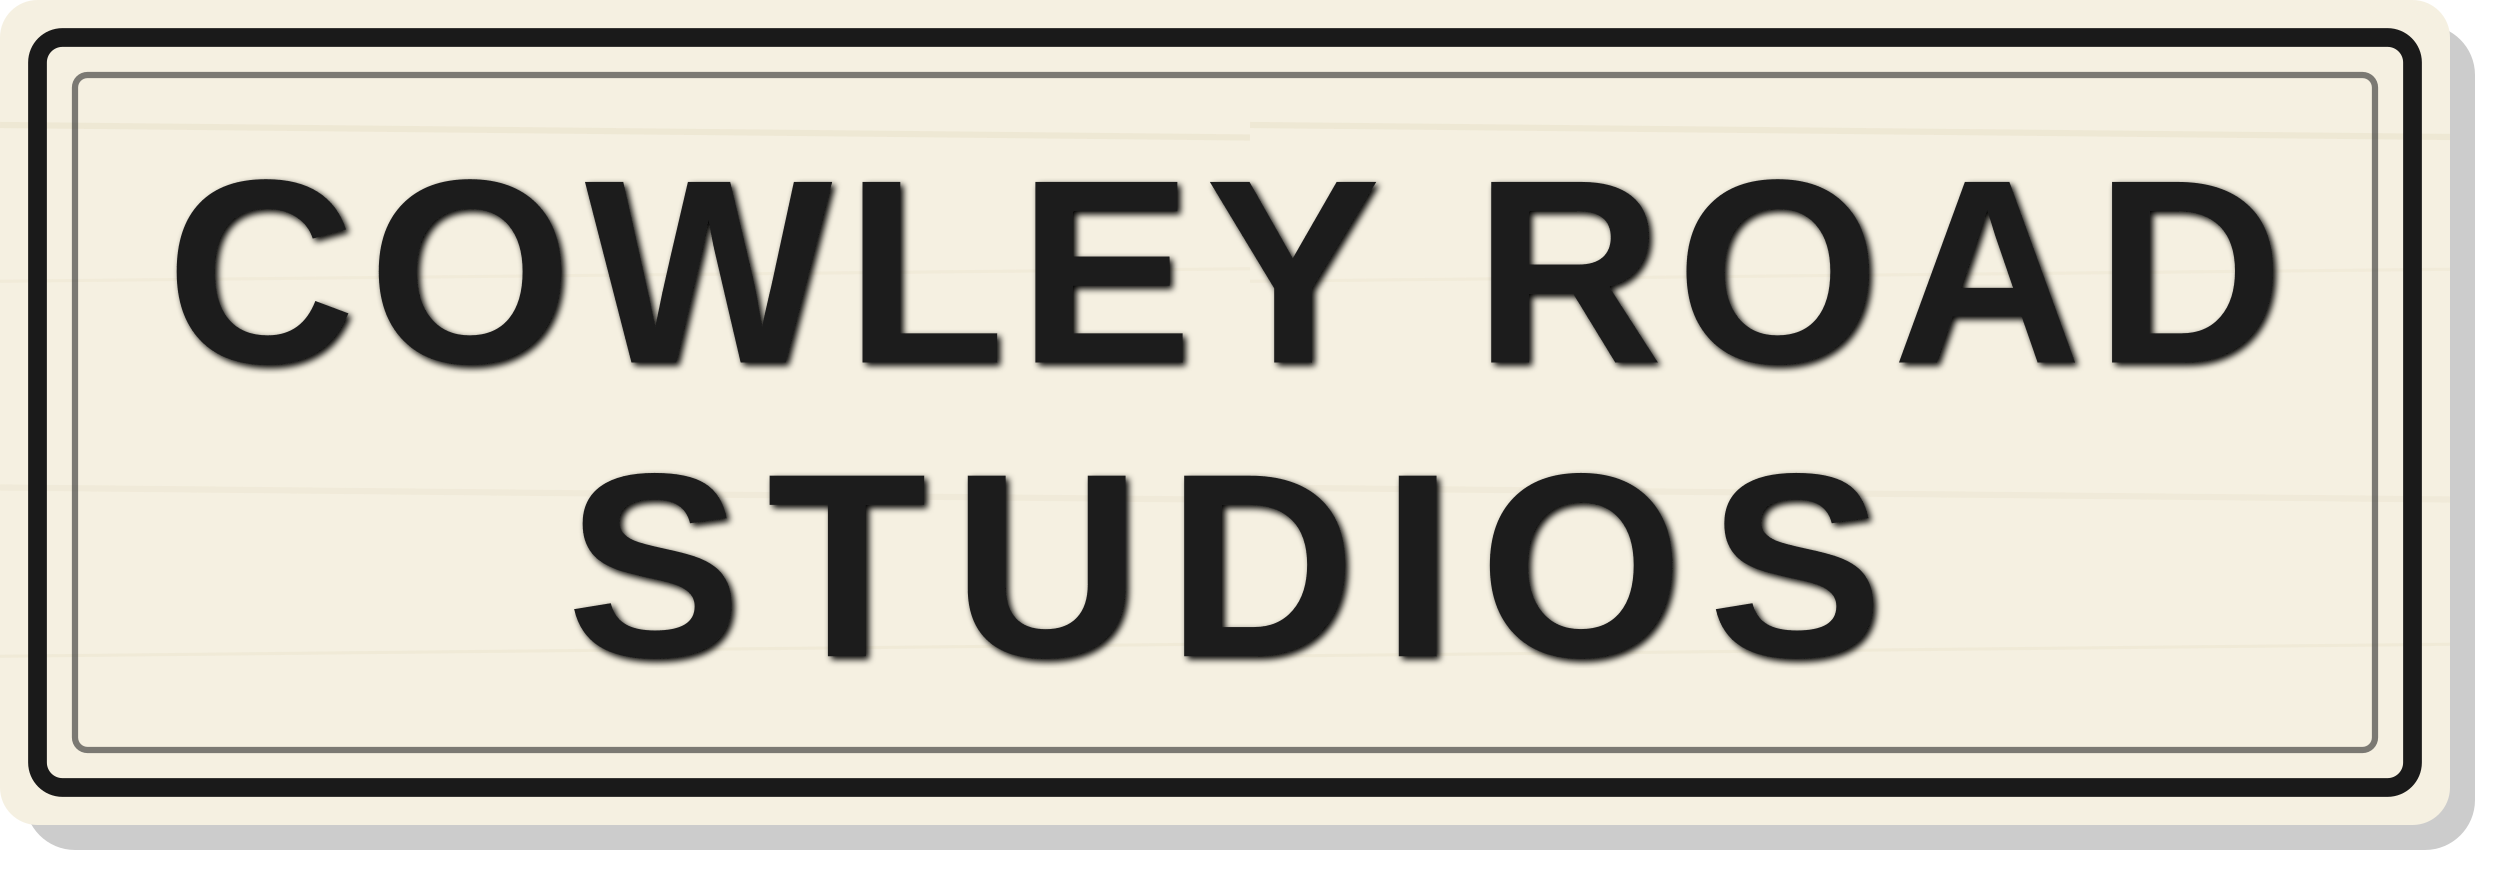
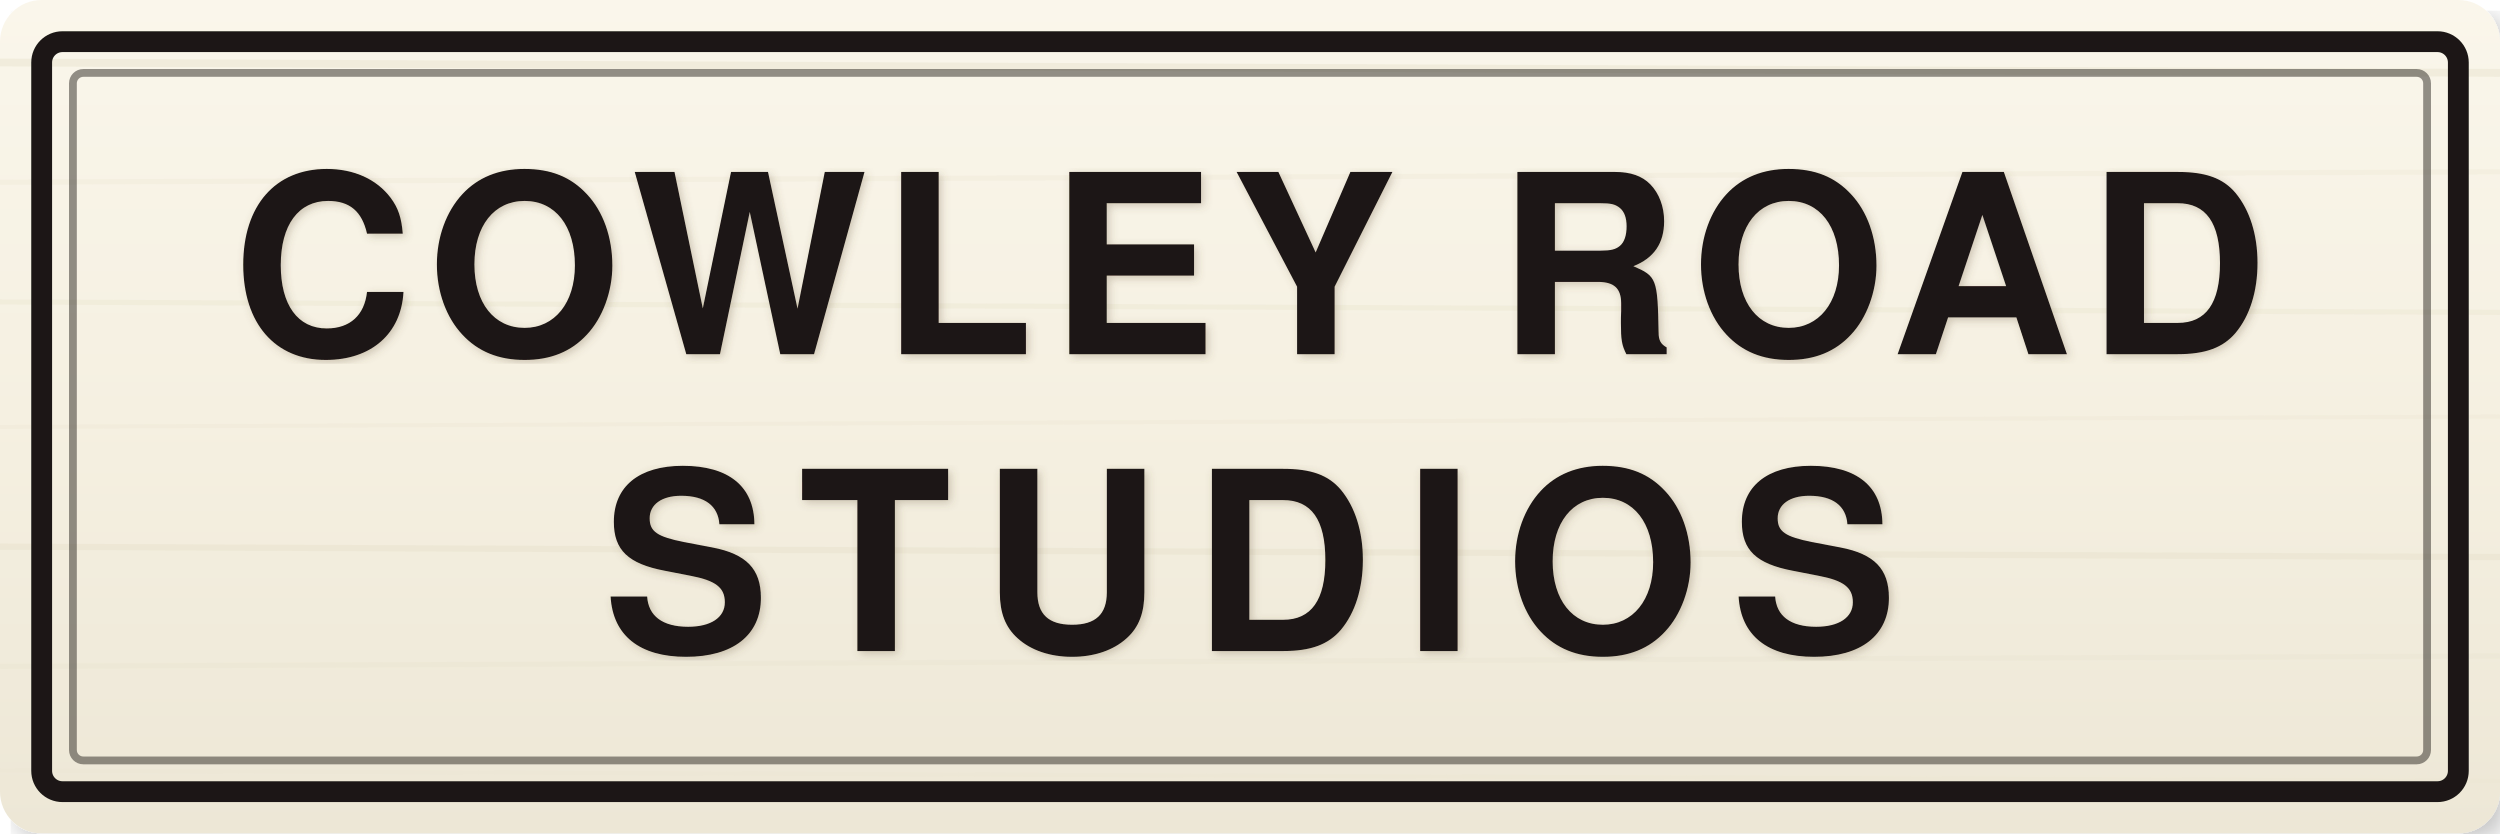
- <svg xmlns="http://www.w3.org/2000/svg" viewBox="0 0 400 140">
+ <svg xmlns="http://www.w3.org/2000/svg" viewBox="0 0 480 160" width="480" height="160">
  <defs>
-     <pattern id="woodGrain" patternUnits="userSpaceOnUse" width="200" height="200">
-       <rect width="200" height="200" fill="#f5f0e1" />
-       <line x1="0" y1="20" x2="200" y2="22" stroke="#e8e0c8" stroke-width="1" opacity="0.5" />
-       <line x1="0" y1="45" x2="200" y2="43" stroke="#ebe3cc" stroke-width="0.5" opacity="0.4" />
-       <line x1="0" y1="78" x2="200" y2="80" stroke="#e5ddc5" stroke-width="1" opacity="0.3" />
-       <line x1="0" y1="105" x2="200" y2="103" stroke="#e8e0c8" stroke-width="0.5" opacity="0.4" />
-       <line x1="0" y1="140" x2="200" y2="142" stroke="#ebe3cc" stroke-width="1" opacity="0.3" />
-       <line x1="0" y1="170" x2="200" y2="168" stroke="#e5ddc5" stroke-width="0.5" opacity="0.5" />
+     <linearGradient id="woodBase" x1="0%" y1="0%" x2="0%" y2="100%">
+       <stop offset="0%" style="stop-color:#faf6eb" />
+       <stop offset="50%" style="stop-color:#f5f0e1" />
+       <stop offset="100%" style="stop-color:#ede7d6" />
+     </linearGradient>
+     <pattern id="woodGrain" patternUnits="userSpaceOnUse" width="480" height="160">
+       <rect width="480" height="160" fill="url(#woodBase)" />
+       <line x1="0" y1="12" x2="480" y2="14" stroke="#e5dfc8" stroke-width="1.5" opacity="0.4" />
+       <line x1="0" y1="35" x2="480" y2="33" stroke="#ebe5d0" stroke-width="1" opacity="0.3" />
+       <line x1="0" y1="58" x2="480" y2="60" stroke="#e8e2cc" stroke-width="1" opacity="0.35" />
+       <line x1="0" y1="82" x2="480" y2="80" stroke="#ebe5d0" stroke-width="0.8" opacity="0.3" />
+       <line x1="0" y1="105" x2="480" y2="107" stroke="#e5dfc8" stroke-width="1.2" opacity="0.4" />
+       <line x1="0" y1="128" x2="480" y2="126" stroke="#e8e2cc" stroke-width="1" opacity="0.3" />
+       <line x1="0" y1="148" x2="480" y2="150" stroke="#ebe5d0" stroke-width="0.8" opacity="0.35" />
    </pattern>
-     <filter id="burnt" x="-5%" y="-5%" width="110%" height="110%">
-       <feGaussianBlur in="SourceAlpha" stdDeviation="0.5" result="blur" />
+     <filter id="laserBurn" x="-2%" y="-2%" width="104%" height="104%">
+       <feGaussianBlur in="SourceAlpha" stdDeviation="0.8" result="blur" />
      <feOffset in="blur" dx="0.5" dy="0.5" result="shadow" />
+       <feColorMatrix in="shadow" type="matrix" values="0 0 0 0 0.15  0 0 0 0 0.1  0 0 0 0 0.05  0 0 0 0.3 0" result="brownShadow" />
      <feMerge>
-         <feMergeNode in="shadow" />
+         <feMergeNode in="brownShadow" />
        <feMergeNode in="SourceGraphic" />
      </feMerge>
    </filter>
+     <filter id="dropShadow" x="-10%" y="-10%" width="120%" height="120%">
+       <feDropShadow dx="2" dy="2" stdDeviation="3" flood-color="#000" flood-opacity="0.25" />
+     </filter>
  </defs>
-   <rect x="4" y="4" width="392" height="132" rx="8" ry="8" fill="rgba(0,0,0,0.2)" />
-   <rect x="0" y="0" width="392" height="132" rx="6" ry="6" fill="url(#woodGrain)" />
-   <rect x="6" y="6" width="380" height="120" rx="4" ry="4" fill="none" stroke="#1a1a1a" stroke-width="3" />
-   <rect x="12" y="12" width="368" height="108" rx="2" ry="2" fill="none" stroke="#2a2a2a" stroke-width="1" opacity="0.6" />
-   <text x="196" y="58" font-family="Arial Black, Arial, sans-serif" font-size="42" font-weight="900" text-anchor="middle" fill="#1a1a1a" filter="url(#burnt)" letter-spacing="2">COWLEY ROAD</text>
-   <text x="196" y="105" font-family="Arial Black, Arial, sans-serif" font-size="42" font-weight="900" text-anchor="middle" fill="#1a1a1a" filter="url(#burnt)" letter-spacing="4">STUDIOS</text>
+   <g filter="url(#dropShadow)">
+     <rect x="0" y="0" width="480" height="160" rx="8" ry="8" fill="url(#woodGrain)" />
+     <rect x="8" y="8" width="464" height="144" rx="4" ry="4" fill="none" stroke="#1a1815" stroke-width="4" />
+     <rect x="14" y="14" width="452" height="132" rx="2" ry="2" fill="none" stroke="#2a2520" stroke-width="1.5" opacity="0.5" />
+   </g>
+   <text x="240" y="68" font-family="Impact, Arial Black, Helvetica, sans-serif" font-size="48" font-weight="900" text-anchor="middle" fill="#1a1815" filter="url(#laserBurn)" letter-spacing="3">COWLEY ROAD</text>
+   <text x="240" y="125" font-family="Impact, Arial Black, Helvetica, sans-serif" font-size="48" font-weight="900" text-anchor="middle" fill="#1a1815" filter="url(#laserBurn)" letter-spacing="6">STUDIOS</text>
</svg>
